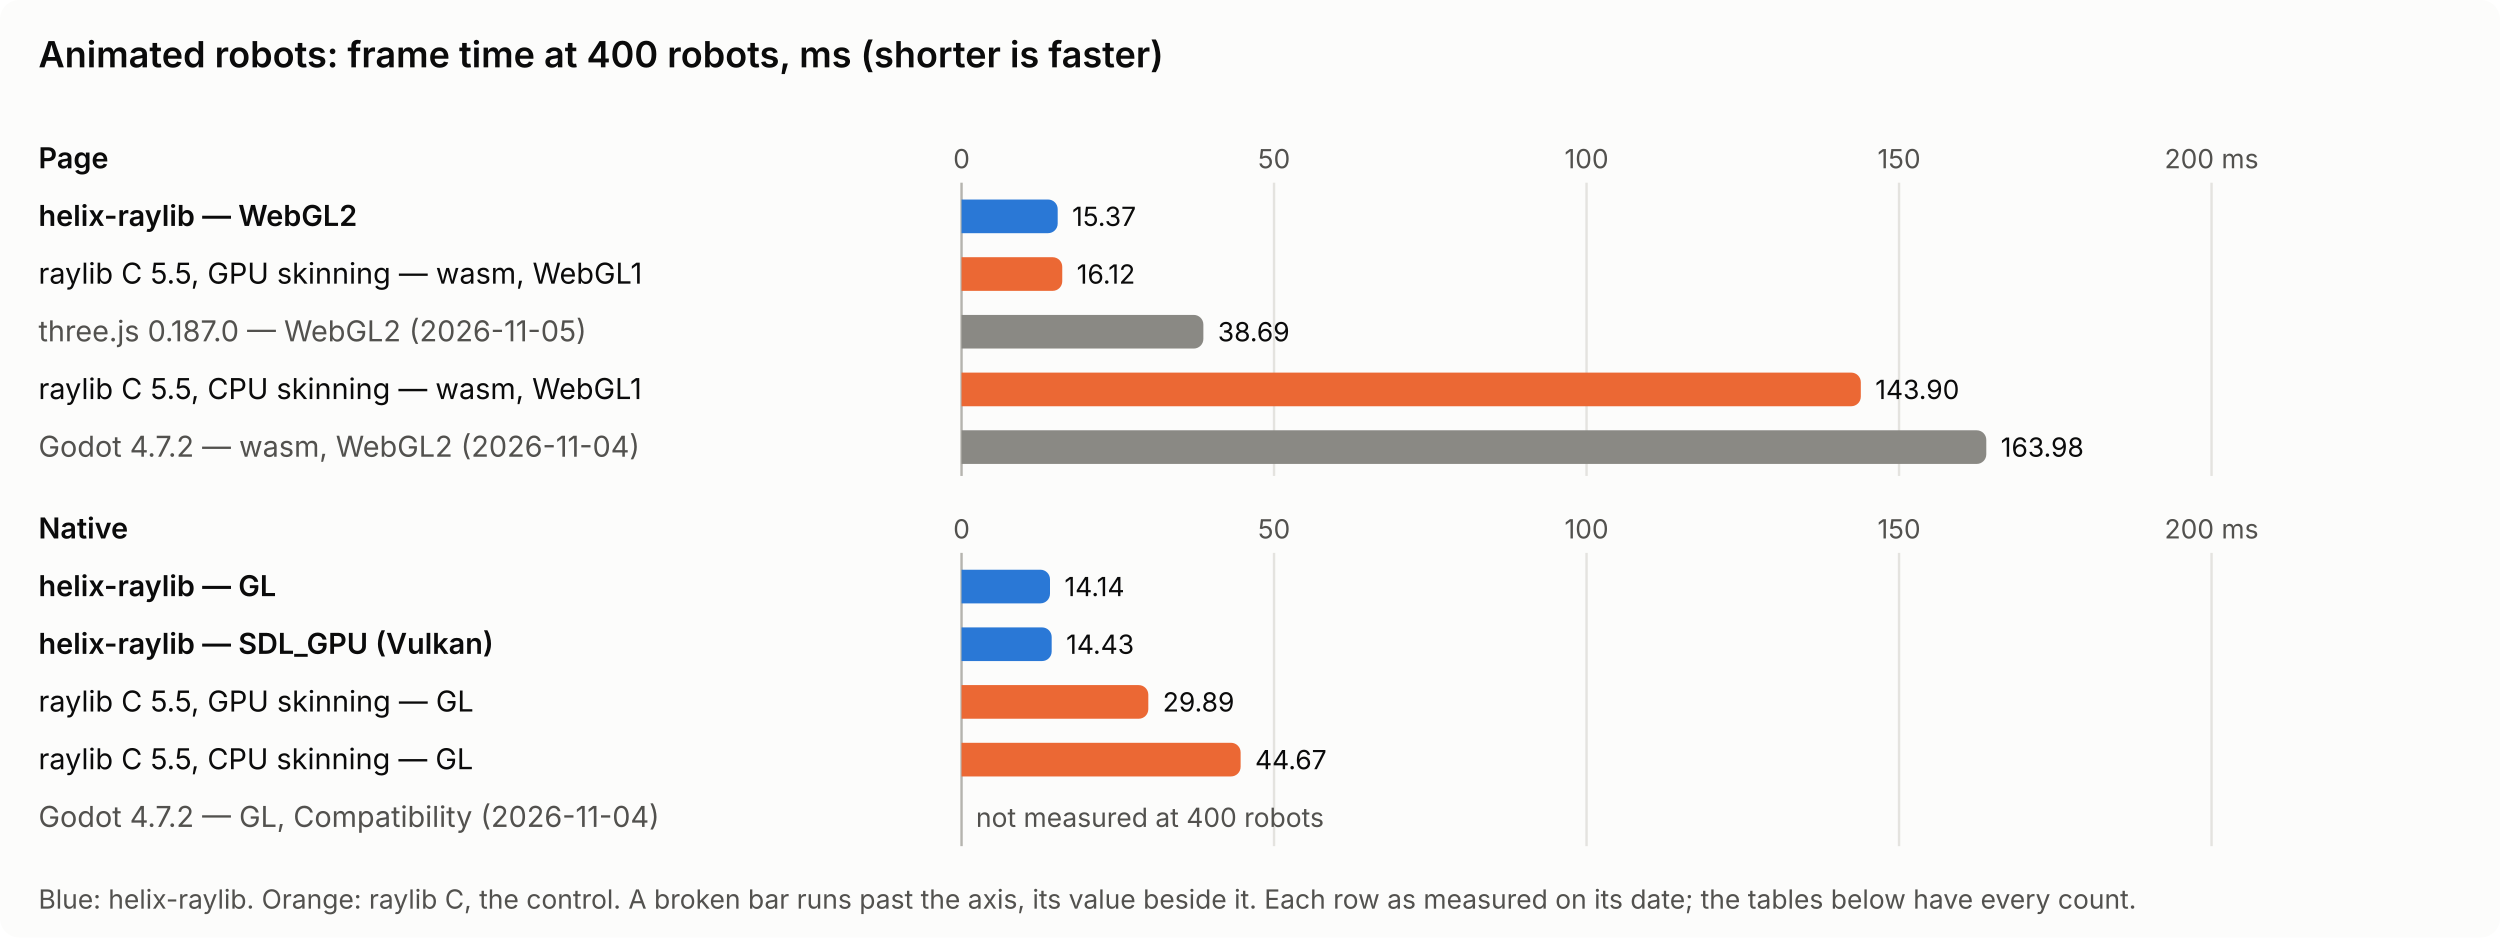
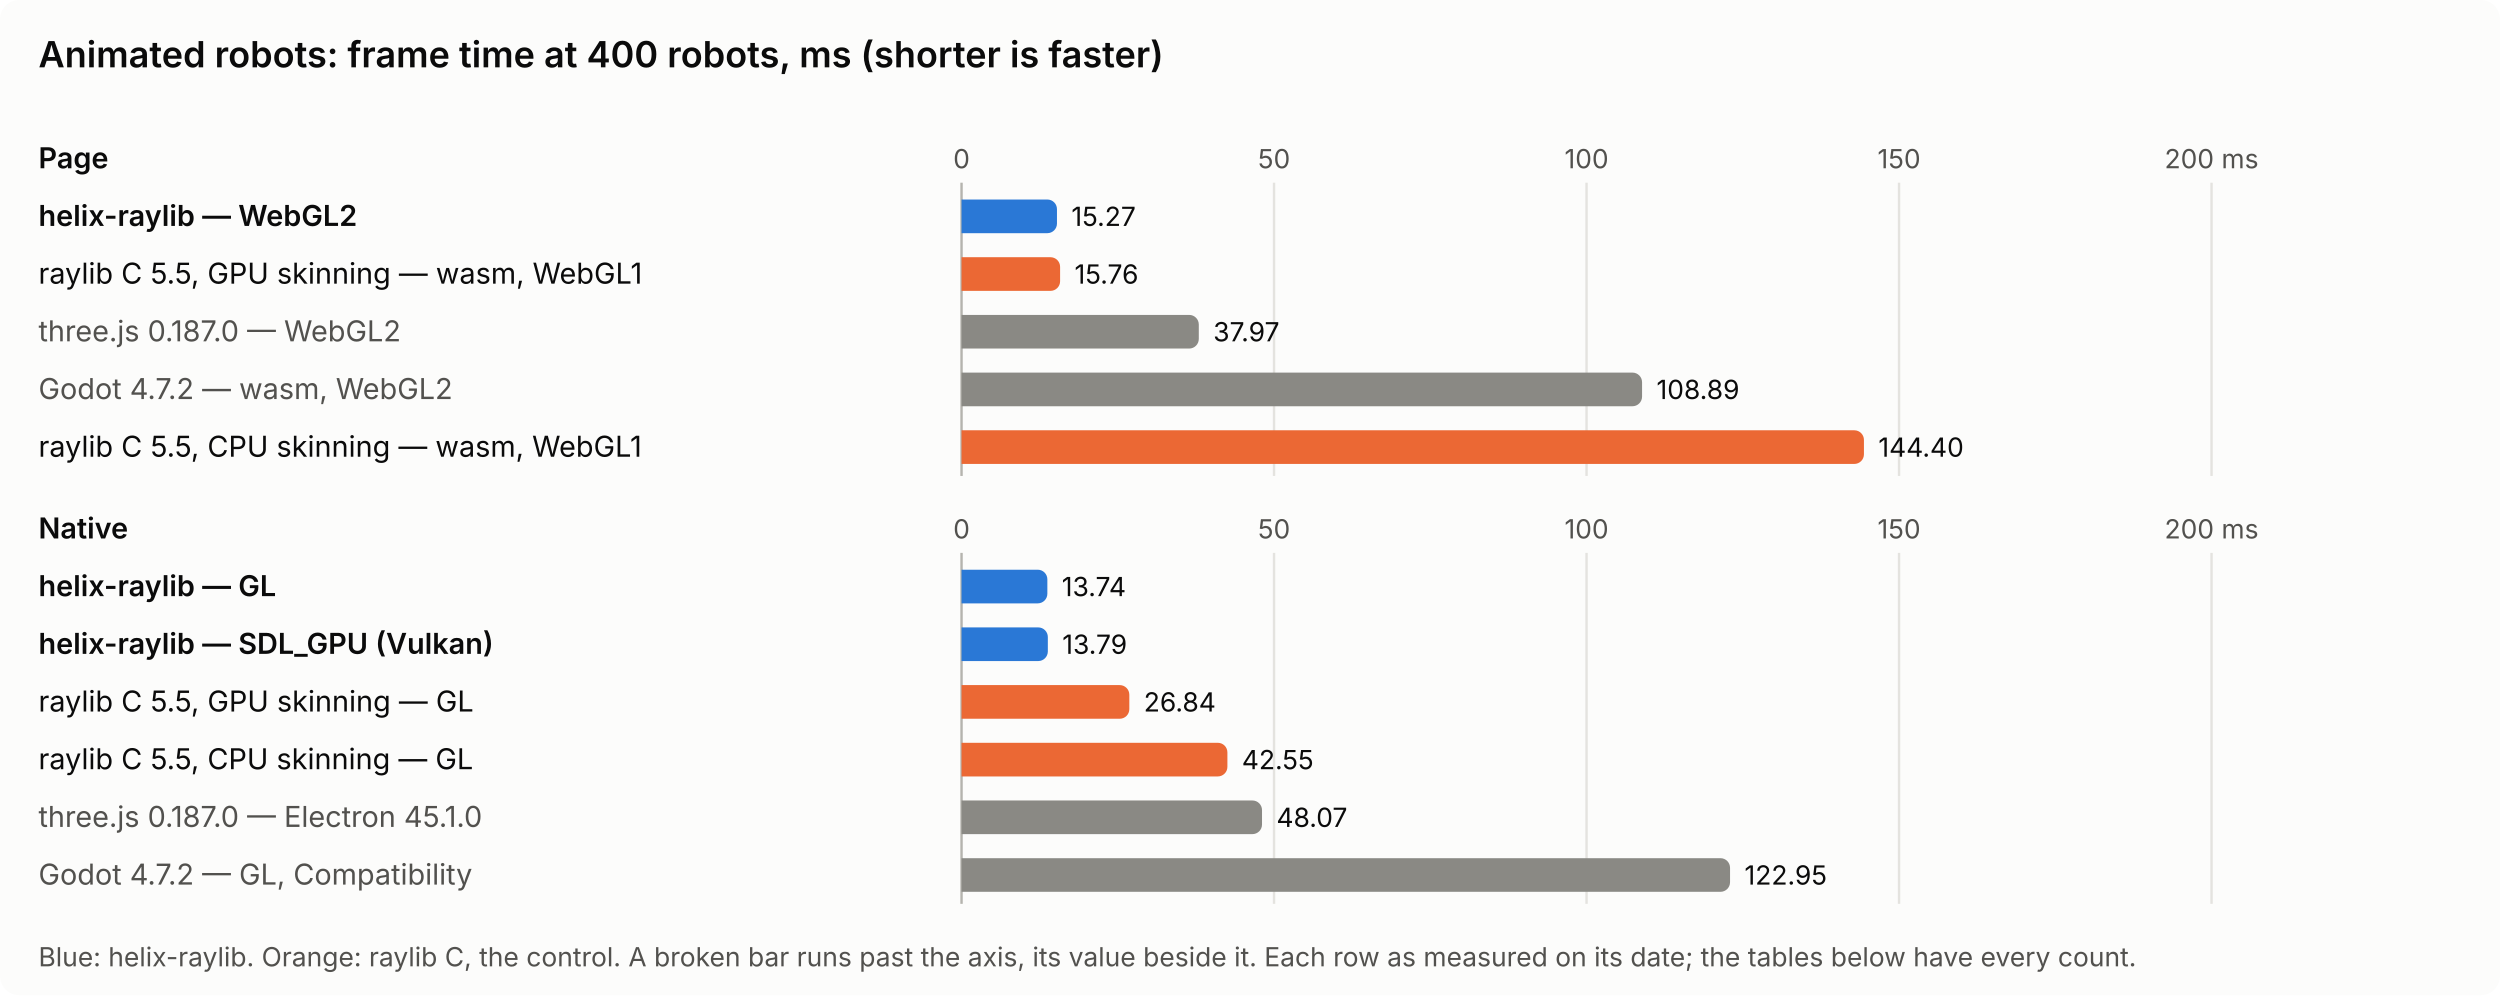
- <svg xmlns="http://www.w3.org/2000/svg" width="1040" height="390" viewBox="0 0 1040 390" role="img">
+ <svg xmlns="http://www.w3.org/2000/svg" width="1040" height="414" viewBox="0 0 1040 414" role="img">
  <style>
svg { font: 12px system-ui, -apple-system, 'Segoe UI', sans-serif; }
.surface { fill: #fcfcfb; } .text { fill: #0b0b0b; } .muted { fill: #52514e; } .grid { stroke: #e4e3df; } .axis { stroke: #b5b4ae; }
.helix-raylib { fill: #2a78d6; } .raylib-c { fill: #eb6834; } .other { fill: #8a8984; }
@media (prefers-color-scheme: dark) {
  .surface { fill: #1a1a19; } .text { fill: #f0efec; } .muted { fill: #c3c2b7; } .grid { stroke: #33332f; } .axis { stroke: #5c5b55; }
  .helix-raylib { fill: #3987e5; } .raylib-c { fill: #d95926; } .other { fill: #8f8e88; }
}</style>
-   <rect class="surface" width="1040" height="390" rx="8" />
+   <rect class="surface" width="1040" height="414" rx="8" />
  <text class="text" x="16" y="28" font-size="15" font-weight="600">Animated robots: frame time at 400 robots, ms (shorter is faster)</text>
  <text class="text" x="16" y="70" font-weight="600">Page</text>
  <line class="axis" x1="400.0" y1="76" x2="400.0" y2="198" stroke-width="1" />
  <text class="muted" x="400.0" y="70" text-anchor="middle" font-size="11">0</text>
  <line class="grid" x1="530.0" y1="76" x2="530.0" y2="198" stroke-width="1" />
  <text class="muted" x="530.0" y="70" text-anchor="middle" font-size="11">50</text>
  <line class="grid" x1="660.0" y1="76" x2="660.0" y2="198" stroke-width="1" />
  <text class="muted" x="660.0" y="70" text-anchor="middle" font-size="11">100</text>
  <line class="grid" x1="790.0" y1="76" x2="790.0" y2="198" stroke-width="1" />
  <text class="muted" x="790.0" y="70" text-anchor="middle" font-size="11">150</text>
  <line class="grid" x1="920.0" y1="76" x2="920.0" y2="198" stroke-width="1" />
  <text class="muted" x="920.0" y="70" text-anchor="middle" font-size="11">200 ms</text>
  <g>
    <text class="text" x="16" y="94.0" font-weight="600">helix-raylib — WebGL2</text>
-     <path class="helix-raylib" d="M400,83.0 h36.0 a4,4 0 0 1 4,4 v6 a4,4 0 0 1 -4,4 h-36.0 z" />
-     <text class="text" x="446.0" y="94.0" font-size="11">15.37</text>
+     <path class="helix-raylib" d="M400,83.0 h35.7 a4,4 0 0 1 4,4 v6 a4,4 0 0 1 -4,4 h-35.7 z" />
+     <text class="text" x="445.7" y="94.0" font-size="11">15.27</text>
  </g>
  <g>
    <text class="text" x="16" y="118.0">raylib C 5.5, GPU skinning — wasm, WebGL1</text>
-     <path class="raylib-c" d="M400,107.0 h37.9 a4,4 0 0 1 4,4 v6 a4,4 0 0 1 -4,4 h-37.9 z" />
-     <text class="text" x="447.9" y="118.0" font-size="11">16.12</text>
+     <path class="raylib-c" d="M400,107.0 h37.0 a4,4 0 0 1 4,4 v6 a4,4 0 0 1 -4,4 h-37.0 z" />
+     <text class="text" x="447.0" y="118.0" font-size="11">15.76</text>
  </g>
  <g>
-     <text class="muted" x="16" y="142.0">three.js 0.187.0 — WebGL2 (2026-11-05)</text>
-     <path class="other" d="M400,131.0 h96.6 a4,4 0 0 1 4,4 v6 a4,4 0 0 1 -4,4 h-96.6 z" />
-     <text class="text" x="506.6" y="142.0" font-size="11">38.69</text>
+     <text class="muted" x="16" y="142.0">three.js 0.187.0 — WebGL2</text>
+     <path class="other" d="M400,131.0 h94.7 a4,4 0 0 1 4,4 v6 a4,4 0 0 1 -4,4 h-94.7 z" />
+     <text class="text" x="504.7" y="142.0" font-size="11">37.97</text>
  </g>
  <g>
-     <text class="text" x="16" y="166.0">raylib C 5.5, CPU skinning — wasm, WebGL1</text>
-     <path class="raylib-c" d="M400,155.0 h370.1 a4,4 0 0 1 4,4 v6 a4,4 0 0 1 -4,4 h-370.1 z" />
-     <text class="text" x="780.1" y="166.0" font-size="11">143.90</text>
+     <text class="muted" x="16" y="166.0">Godot 4.7.2 — wasm, WebGL2</text>
+     <path class="other" d="M400,155.0 h279.1 a4,4 0 0 1 4,4 v6 a4,4 0 0 1 -4,4 h-279.1 z" />
+     <text class="text" x="689.1" y="166.0" font-size="11">108.89</text>
  </g>
  <g>
-     <text class="muted" x="16" y="190.0">Godot 4.7.2 — wasm, WebGL2 (2026-11-04)</text>
-     <path class="other" d="M400,179.0 h422.3 a4,4 0 0 1 4,4 v6 a4,4 0 0 1 -4,4 h-422.3 z" />
-     <text class="text" x="832.3" y="190.0" font-size="11">163.98</text>
+     <text class="text" x="16" y="190.0">raylib C 5.5, CPU skinning — wasm, WebGL1</text>
+     <path class="raylib-c" d="M400,179.0 h371.4 a4,4 0 0 1 4,4 v6 a4,4 0 0 1 -4,4 h-371.4 z" />
+     <text class="text" x="781.4" y="190.0" font-size="11">144.40</text>
  </g>
  <text class="text" x="16" y="224" font-weight="600">Native</text>
-   <line class="axis" x1="400.0" y1="230" x2="400.0" y2="352" stroke-width="1" />
+   <line class="axis" x1="400.0" y1="230" x2="400.0" y2="376" stroke-width="1" />
  <text class="muted" x="400.0" y="224" text-anchor="middle" font-size="11">0</text>
-   <line class="grid" x1="530.0" y1="230" x2="530.0" y2="352" stroke-width="1" />
+   <line class="grid" x1="530.0" y1="230" x2="530.0" y2="376" stroke-width="1" />
  <text class="muted" x="530.0" y="224" text-anchor="middle" font-size="11">50</text>
-   <line class="grid" x1="660.0" y1="230" x2="660.0" y2="352" stroke-width="1" />
+   <line class="grid" x1="660.0" y1="230" x2="660.0" y2="376" stroke-width="1" />
  <text class="muted" x="660.0" y="224" text-anchor="middle" font-size="11">100</text>
-   <line class="grid" x1="790.0" y1="230" x2="790.0" y2="352" stroke-width="1" />
+   <line class="grid" x1="790.0" y1="230" x2="790.0" y2="376" stroke-width="1" />
  <text class="muted" x="790.0" y="224" text-anchor="middle" font-size="11">150</text>
-   <line class="grid" x1="920.0" y1="230" x2="920.0" y2="352" stroke-width="1" />
+   <line class="grid" x1="920.0" y1="230" x2="920.0" y2="376" stroke-width="1" />
  <text class="muted" x="920.0" y="224" text-anchor="middle" font-size="11">200 ms</text>
  <g>
    <text class="text" x="16" y="248.0" font-weight="600">helix-raylib — GL</text>
-     <path class="helix-raylib" d="M400,237.0 h32.8 a4,4 0 0 1 4,4 v6 a4,4 0 0 1 -4,4 h-32.8 z" />
-     <text class="text" x="442.8" y="248.0" font-size="11">14.14</text>
+     <path class="helix-raylib" d="M400,237.0 h31.7 a4,4 0 0 1 4,4 v6 a4,4 0 0 1 -4,4 h-31.7 z" />
+     <text class="text" x="441.7" y="248.0" font-size="11">13.74</text>
  </g>
  <g>
    <text class="text" x="16" y="272.0" font-weight="600">helix-raylib — SDL_GPU (Vulkan)</text>
-     <path class="helix-raylib" d="M400,261.0 h33.5 a4,4 0 0 1 4,4 v6 a4,4 0 0 1 -4,4 h-33.5 z" />
-     <text class="text" x="443.5" y="272.0" font-size="11">14.43</text>
+     <path class="helix-raylib" d="M400,261.0 h31.9 a4,4 0 0 1 4,4 v6 a4,4 0 0 1 -4,4 h-31.9 z" />
+     <text class="text" x="441.9" y="272.0" font-size="11">13.79</text>
  </g>
  <g>
    <text class="text" x="16" y="296.0">raylib C 5.5, GPU skinning — GL</text>
-     <path class="raylib-c" d="M400,285.0 h73.7 a4,4 0 0 1 4,4 v6 a4,4 0 0 1 -4,4 h-73.7 z" />
-     <text class="text" x="483.7" y="296.0" font-size="11">29.89</text>
+     <path class="raylib-c" d="M400,285.0 h65.8 a4,4 0 0 1 4,4 v6 a4,4 0 0 1 -4,4 h-65.8 z" />
+     <text class="text" x="475.8" y="296.0" font-size="11">26.84</text>
  </g>
  <g>
    <text class="text" x="16" y="320.0">raylib C 5.5, CPU skinning — GL</text>
-     <path class="raylib-c" d="M400,309.0 h112.1 a4,4 0 0 1 4,4 v6 a4,4 0 0 1 -4,4 h-112.1 z" />
-     <text class="text" x="522.1" y="320.0" font-size="11">44.67</text>
+     <path class="raylib-c" d="M400,309.0 h106.6 a4,4 0 0 1 4,4 v6 a4,4 0 0 1 -4,4 h-106.6 z" />
+     <text class="text" x="516.6" y="320.0" font-size="11">42.55</text>
  </g>
  <g>
-     <text class="muted" x="16" y="344.0">Godot 4.7.2 — GL, Compatibility (2026-11-04)</text>
-     <text class="muted" x="406" y="344.0" font-size="11">not measured at 400 robots</text>
+     <text class="muted" x="16" y="344.0">three.js 0.187.0 — Electron 45.1.0</text>
+     <path class="other" d="M400,333.0 h121.0 a4,4 0 0 1 4,4 v6 a4,4 0 0 1 -4,4 h-121.0 z" />
+     <text class="text" x="531.0" y="344.0" font-size="11">48.07</text>
  </g>
-   <text class="muted" x="16" y="378" font-size="11">Blue: helix-raylib. Orange: raylib C, the control. A broken bar runs past the axis, its value beside it. Each row as measured on its date; the tables below have every count.</text>
+   <g>
+     <text class="muted" x="16" y="368.0">Godot 4.7.2 — GL, Compatibility</text>
+     <path class="other" d="M400,357.0 h315.7 a4,4 0 0 1 4,4 v6 a4,4 0 0 1 -4,4 h-315.7 z" />
+     <text class="text" x="725.7" y="368.0" font-size="11">122.95</text>
+   </g>
+   <text class="muted" x="16" y="402" font-size="11">Blue: helix-raylib. Orange: raylib C, the control. A broken bar runs past the axis, its value beside it. Each row as measured on its date; the tables below have every count.</text>
</svg>
